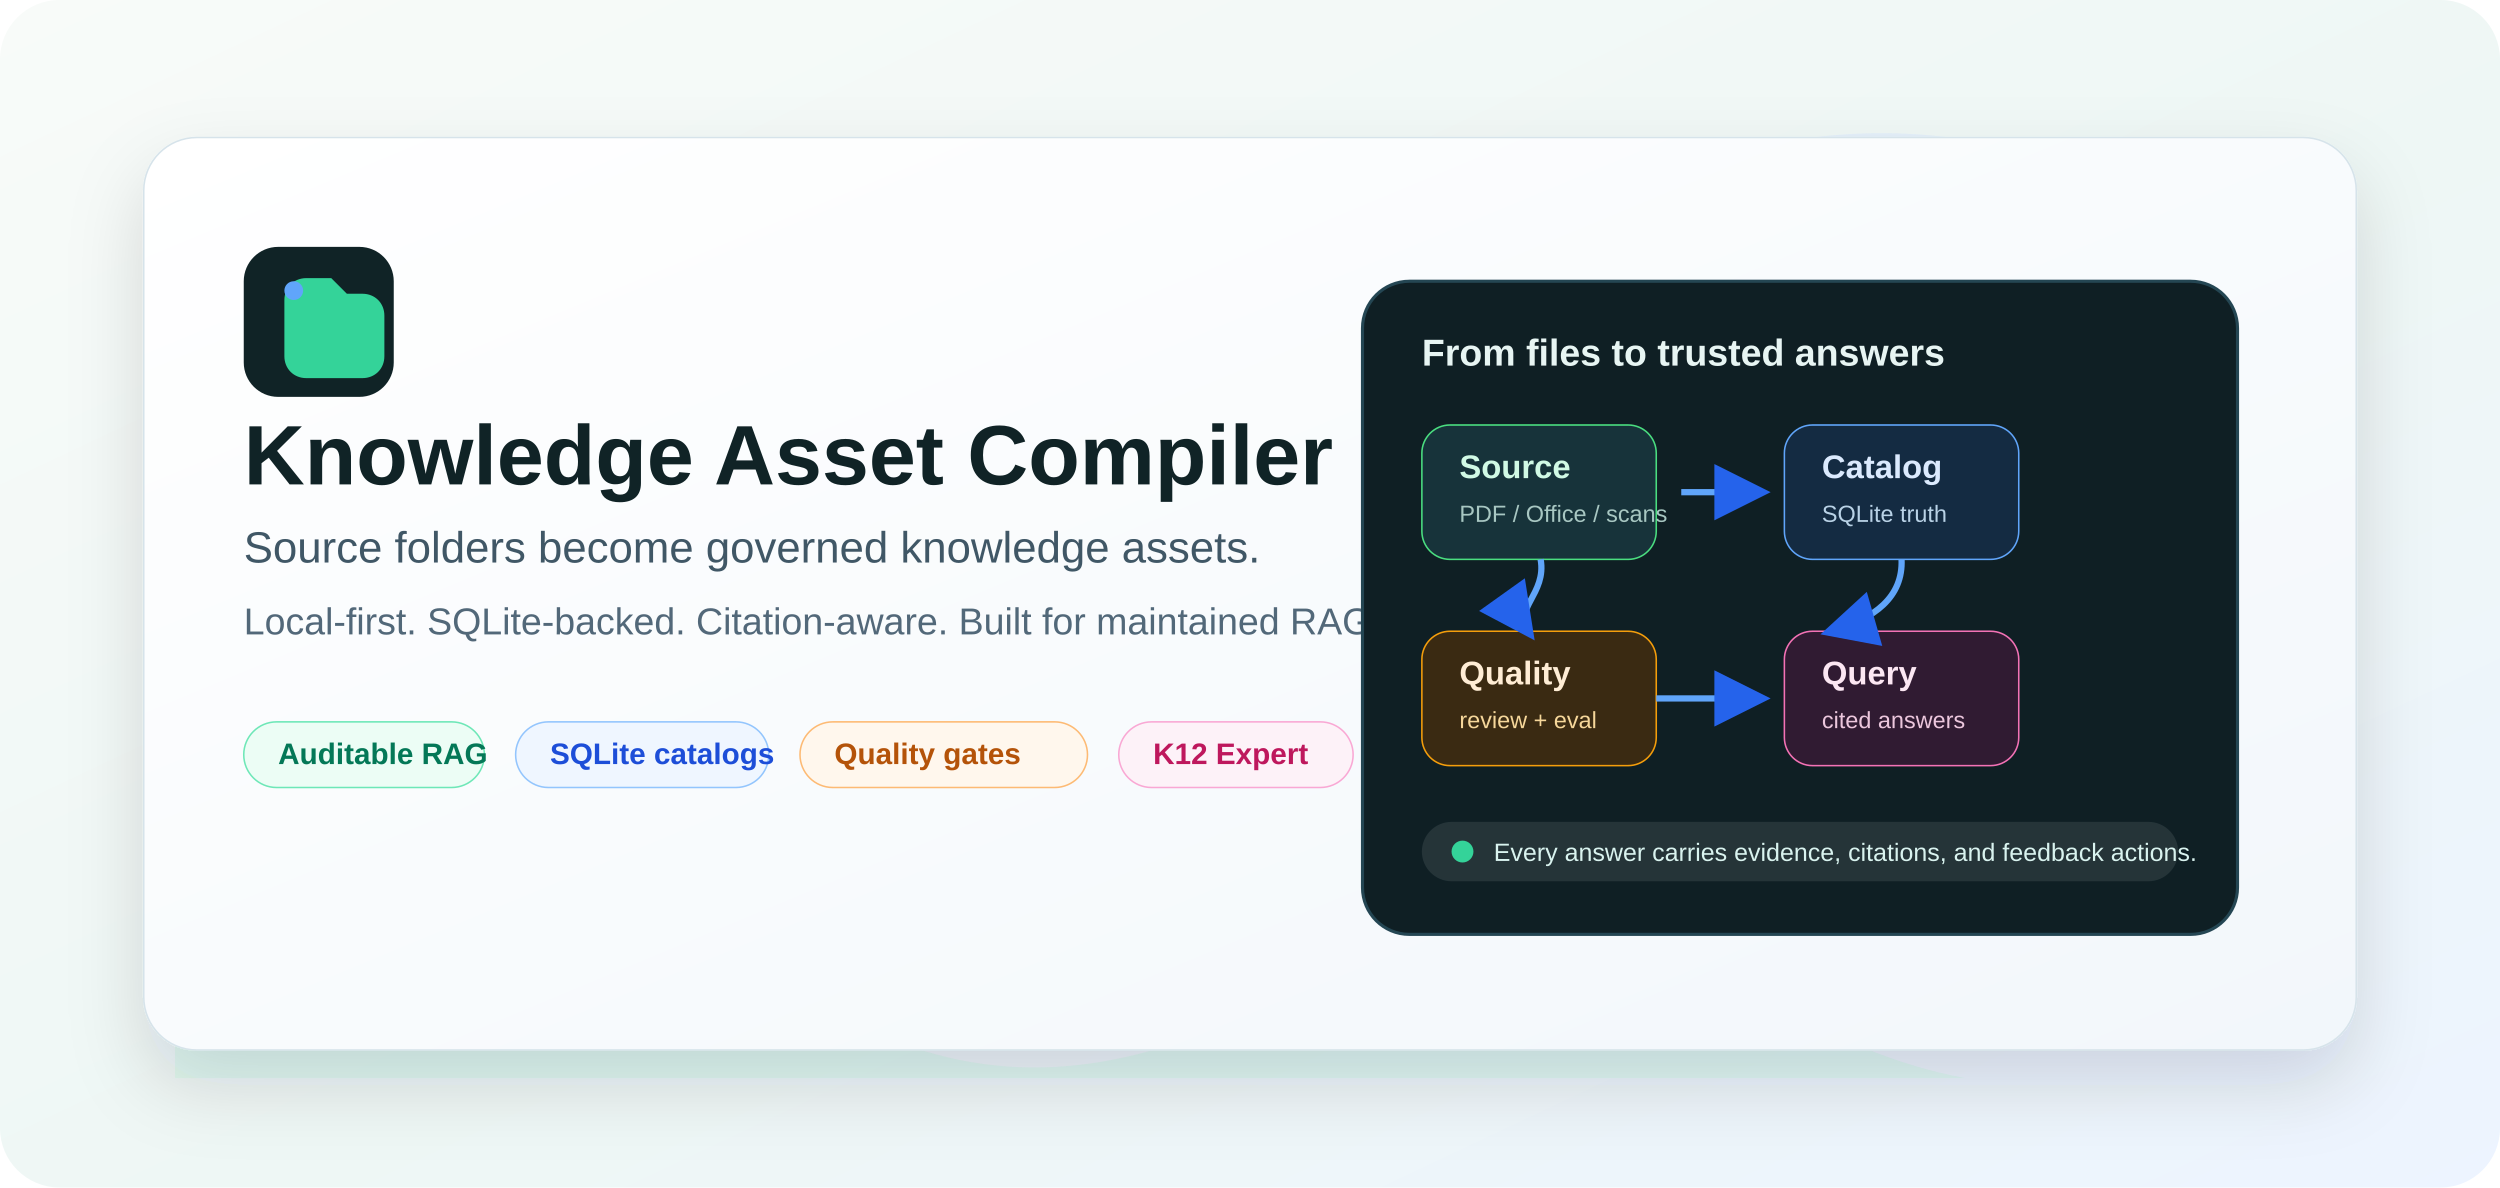
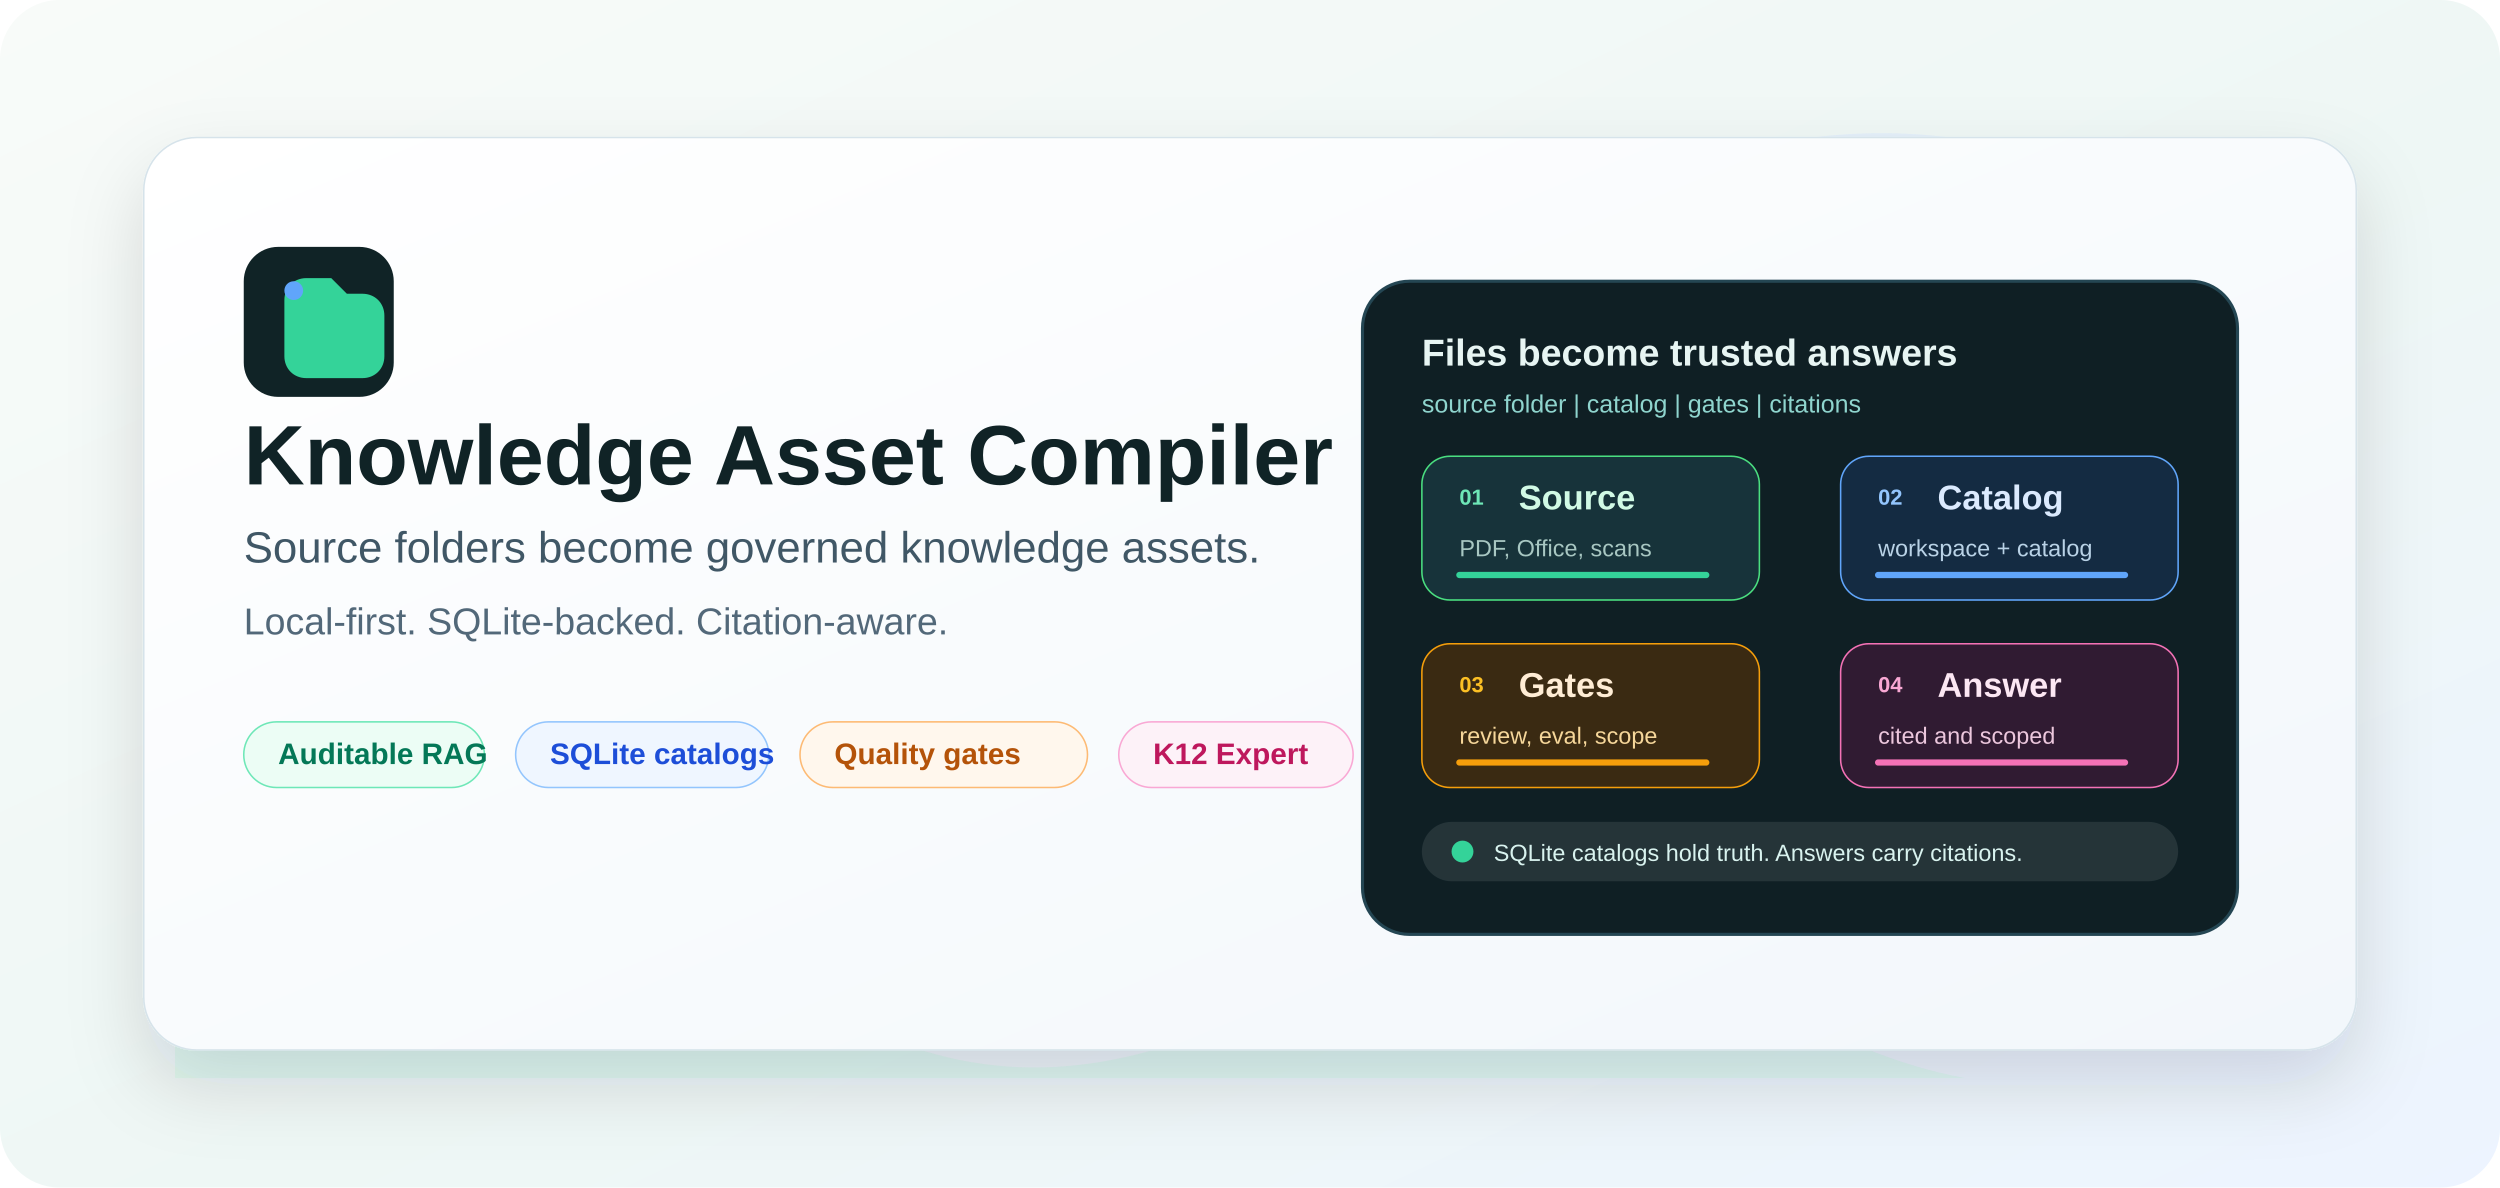
<svg xmlns="http://www.w3.org/2000/svg" width="1600" height="760" viewBox="0 0 1600 760" role="img" aria-label="KnowMesh compiles source folders into trustworthy knowledge assets">
  <defs>
    <linearGradient id="hero-bg" x1="0" y1="0" x2="1" y2="1">
      <stop offset="0" stop-color="#f8fbf9" />
      <stop offset="0.55" stop-color="#eef7f5" />
      <stop offset="1" stop-color="#edf4ff" />
    </linearGradient>
    <linearGradient id="hero-panel" x1="0" y1="0" x2="1" y2="1">
      <stop offset="0" stop-color="#ffffff" />
      <stop offset="1" stop-color="#f2f7fb" />
    </linearGradient>
    <filter id="soft-shadow" x="-20%" y="-20%" width="140%" height="140%">
      <feDropShadow dx="0" dy="22" stdDeviation="24" flood-color="#0f172a" flood-opacity="0.14" />
    </filter>
-     <marker id="arrow" viewBox="0 0 10 10" refX="8" refY="5" markerWidth="9" markerHeight="9" orient="auto">
-       <path d="M0 0L10 5L0 10Z" fill="#2563eb" />
-     </marker>
  </defs>
  <rect width="1600" height="760" rx="38" fill="url(#hero-bg)" />
  <path d="M1160 88C1288 72 1416 126 1470 238C1540 384 1450 572 1298 618C1144 666 1016 580 968 448C916 306 1006 108 1160 88Z" fill="#dbeafe" opacity="0.58" />
  <path d="M112 610C236 536 382 548 498 626C566 672 640 700 738 672C828 646 906 588 1008 602C1102 614 1168 674 1258 690H112Z" fill="#d1fae5" opacity="0.48" />
  <g transform="translate(92 88)">
    <rect x="0" y="0" width="1416" height="584" rx="34" fill="url(#hero-panel)" stroke="#d6e3ea" filter="url(#soft-shadow)" />
    <g transform="translate(64 70)">
      <rect x="0" y="0" width="96" height="96" rx="22" fill="#102326" />
      <path d="M26 34C26 26 32 20 40 20H56L66 30H76C84 30 90 36 90 44V70C90 78 84 84 76 84H40C32 84 26 78 26 70Z" fill="#34d399" />
      <circle cx="32" cy="28" r="6" fill="#60a5fa" />
      <text x="0" y="152" font-family="Segoe UI, Microsoft YaHei UI, Arial, sans-serif" font-size="54" font-weight="750" fill="#102326">Knowledge Asset Compiler</text>
      <text x="0" y="202" font-family="Segoe UI, Microsoft YaHei UI, Arial, sans-serif" font-size="28" font-weight="520" fill="#405766">Source folders become governed knowledge assets.</text>
-       <text x="0" y="248" font-family="Segoe UI, Microsoft YaHei UI, Arial, sans-serif" font-size="24" font-weight="520" fill="#526879">Local-first. SQLite-backed. Citation-aware. Built for maintained RAG.</text>
+       <text x="0" y="248" font-family="Segoe UI, Microsoft YaHei UI, Arial, sans-serif" font-size="24" font-weight="520" fill="#526879">Local-first. SQLite-backed. Citation-aware.</text>
      <g transform="translate(0 304)" font-family="Segoe UI, Microsoft YaHei UI, Arial, sans-serif" font-size="19" font-weight="650">
        <rect x="0" y="0" width="154" height="42" rx="21" fill="#ecfdf5" stroke="#6ee7b7" />
        <text x="22" y="27" fill="#047857">Auditable RAG</text>
        <rect x="174" y="0" width="162" height="42" rx="21" fill="#eff6ff" stroke="#93c5fd" />
        <text x="196" y="27" fill="#1d4ed8">SQLite catalogs</text>
        <rect x="356" y="0" width="184" height="42" rx="21" fill="#fff7ed" stroke="#fdba74" />
        <text x="378" y="27" fill="#b45309">Quality gates</text>
        <rect x="560" y="0" width="150" height="42" rx="21" fill="#fdf2f8" stroke="#f9a8d4" />
        <text x="582" y="27" fill="#be185d">K12 Expert</text>
      </g>
    </g>
    <g transform="translate(780 92)">
      <rect x="0" y="0" width="560" height="418" rx="30" fill="#0f1f24" stroke="#244653" stroke-width="2" />
-       <text x="38" y="54" font-family="Segoe UI, Microsoft YaHei UI, Arial, sans-serif" font-size="24" font-weight="700" fill="#e7f5f3">From files to trusted answers</text>
+       <text x="38" y="54" font-family="Segoe UI, Microsoft YaHei UI, Arial, sans-serif" font-size="24" font-weight="700" fill="#e7f5f3">Files become trusted answers</text>
+       <text x="38" y="84" font-family="Segoe UI, Microsoft YaHei UI, Arial, sans-serif" font-size="16" font-weight="520" fill="#8fd5ce">source folder | catalog | gates | citations</text>
      <g font-family="Segoe UI, Microsoft YaHei UI, Arial, sans-serif">
-         <g transform="translate(38 92)">
-           <rect x="0" y="0" width="150" height="86" rx="18" fill="#17333a" stroke="#4ade80" />
-           <text x="24" y="34" font-size="21" font-weight="700" fill="#d1fae5">Source</text>
-           <text x="24" y="62" font-size="15" fill="#a8c7c2">PDF / Office / scans</text>
+         <g transform="translate(38 112)">
+           <rect x="0" y="0" width="216" height="92" rx="18" fill="#17333a" stroke="#4ade80" />
+           <text x="24" y="31" font-size="14" font-weight="740" fill="#6ee7b7">01</text>
+           <text x="62" y="34" font-size="22" font-weight="700" fill="#d1fae5">Source</text>
+           <text x="24" y="64" font-size="15" fill="#a8c7c2">PDF, Office, scans</text>
+           <path d="M24 76H182" stroke="#34d399" stroke-width="4" stroke-linecap="round" />
        </g>
-         <path d="M204 135H254" stroke="#60a5fa" stroke-width="4" marker-end="url(#arrow)" />
-         <g transform="translate(270 92)">
-           <rect x="0" y="0" width="150" height="86" rx="18" fill="#142b42" stroke="#60a5fa" />
-           <text x="24" y="34" font-size="21" font-weight="700" fill="#dbeafe">Catalog</text>
-           <text x="24" y="62" font-size="15" fill="#b9d2e6">SQLite truth</text>
+         <g transform="translate(306 112)">
+           <rect x="0" y="0" width="216" height="92" rx="18" fill="#142b42" stroke="#60a5fa" />
+           <text x="24" y="31" font-size="14" font-weight="740" fill="#93c5fd">02</text>
+           <text x="62" y="34" font-size="22" font-weight="700" fill="#dbeafe">Catalog</text>
+           <text x="24" y="64" font-size="15" fill="#b9d2e6">workspace + catalog</text>
+           <path d="M24 76H182" stroke="#60a5fa" stroke-width="4" stroke-linecap="round" />
        </g>
-         <g transform="translate(38 224)">
-           <rect x="0" y="0" width="150" height="86" rx="18" fill="#3a2a12" stroke="#f59e0b" />
-           <text x="24" y="34" font-size="21" font-weight="700" fill="#ffedd5">Quality</text>
-           <text x="24" y="62" font-size="15" fill="#f6d79a">review + eval</text>
+         <g transform="translate(38 232)">
+           <rect x="0" y="0" width="216" height="92" rx="18" fill="#3a2a12" stroke="#f59e0b" />
+           <text x="24" y="31" font-size="14" font-weight="740" fill="#fbbf24">03</text>
+           <text x="62" y="34" font-size="22" font-weight="700" fill="#ffedd5">Gates</text>
+           <text x="24" y="64" font-size="15" fill="#f6d79a">review, eval, scope</text>
+           <path d="M24 76H182" stroke="#f59e0b" stroke-width="4" stroke-linecap="round" />
        </g>
-         <path d="M188 267H254" stroke="#60a5fa" stroke-width="4" marker-end="url(#arrow)" />
-         <g transform="translate(270 224)">
-           <rect x="0" y="0" width="150" height="86" rx="18" fill="#301b32" stroke="#f472b6" />
-           <text x="24" y="34" font-size="21" font-weight="700" fill="#fce7f3">Query</text>
-           <text x="24" y="62" font-size="15" fill="#ecc7dd">cited answers</text>
+         <g transform="translate(306 232)">
+           <rect x="0" y="0" width="216" height="92" rx="18" fill="#301b32" stroke="#f472b6" />
+           <text x="24" y="31" font-size="14" font-weight="740" fill="#f9a8d4">04</text>
+           <text x="62" y="34" font-size="22" font-weight="700" fill="#fce7f3">Answer</text>
+           <text x="24" y="64" font-size="15" fill="#ecc7dd">cited and scoped</text>
+           <path d="M24 76H182" stroke="#f472b6" stroke-width="4" stroke-linecap="round" />
        </g>
      </g>
-       <path d="M345 178C346 202 328 216 300 224" fill="none" stroke="#60a5fa" stroke-width="4" marker-end="url(#arrow)" />
-       <path d="M114 178C118 200 96 210 106 224" fill="none" stroke="#60a5fa" stroke-width="4" marker-end="url(#arrow)" />
      <g transform="translate(38 346)">
        <rect x="0" y="0" width="484" height="38" rx="19" fill="#e7f5f3" opacity="0.1" />
        <circle cx="26" cy="19" r="7" fill="#34d399" />
-         <text x="46" y="25" font-family="Segoe UI, Microsoft YaHei UI, Arial, sans-serif" font-size="16" fill="#d9f3ef">Every answer carries evidence, citations, and feedback actions.</text>
+         <text x="46" y="25" font-family="Segoe UI, Microsoft YaHei UI, Arial, sans-serif" font-size="15" fill="#d9f3ef">SQLite catalogs hold truth. Answers carry citations.</text>
      </g>
    </g>
  </g>
</svg>
